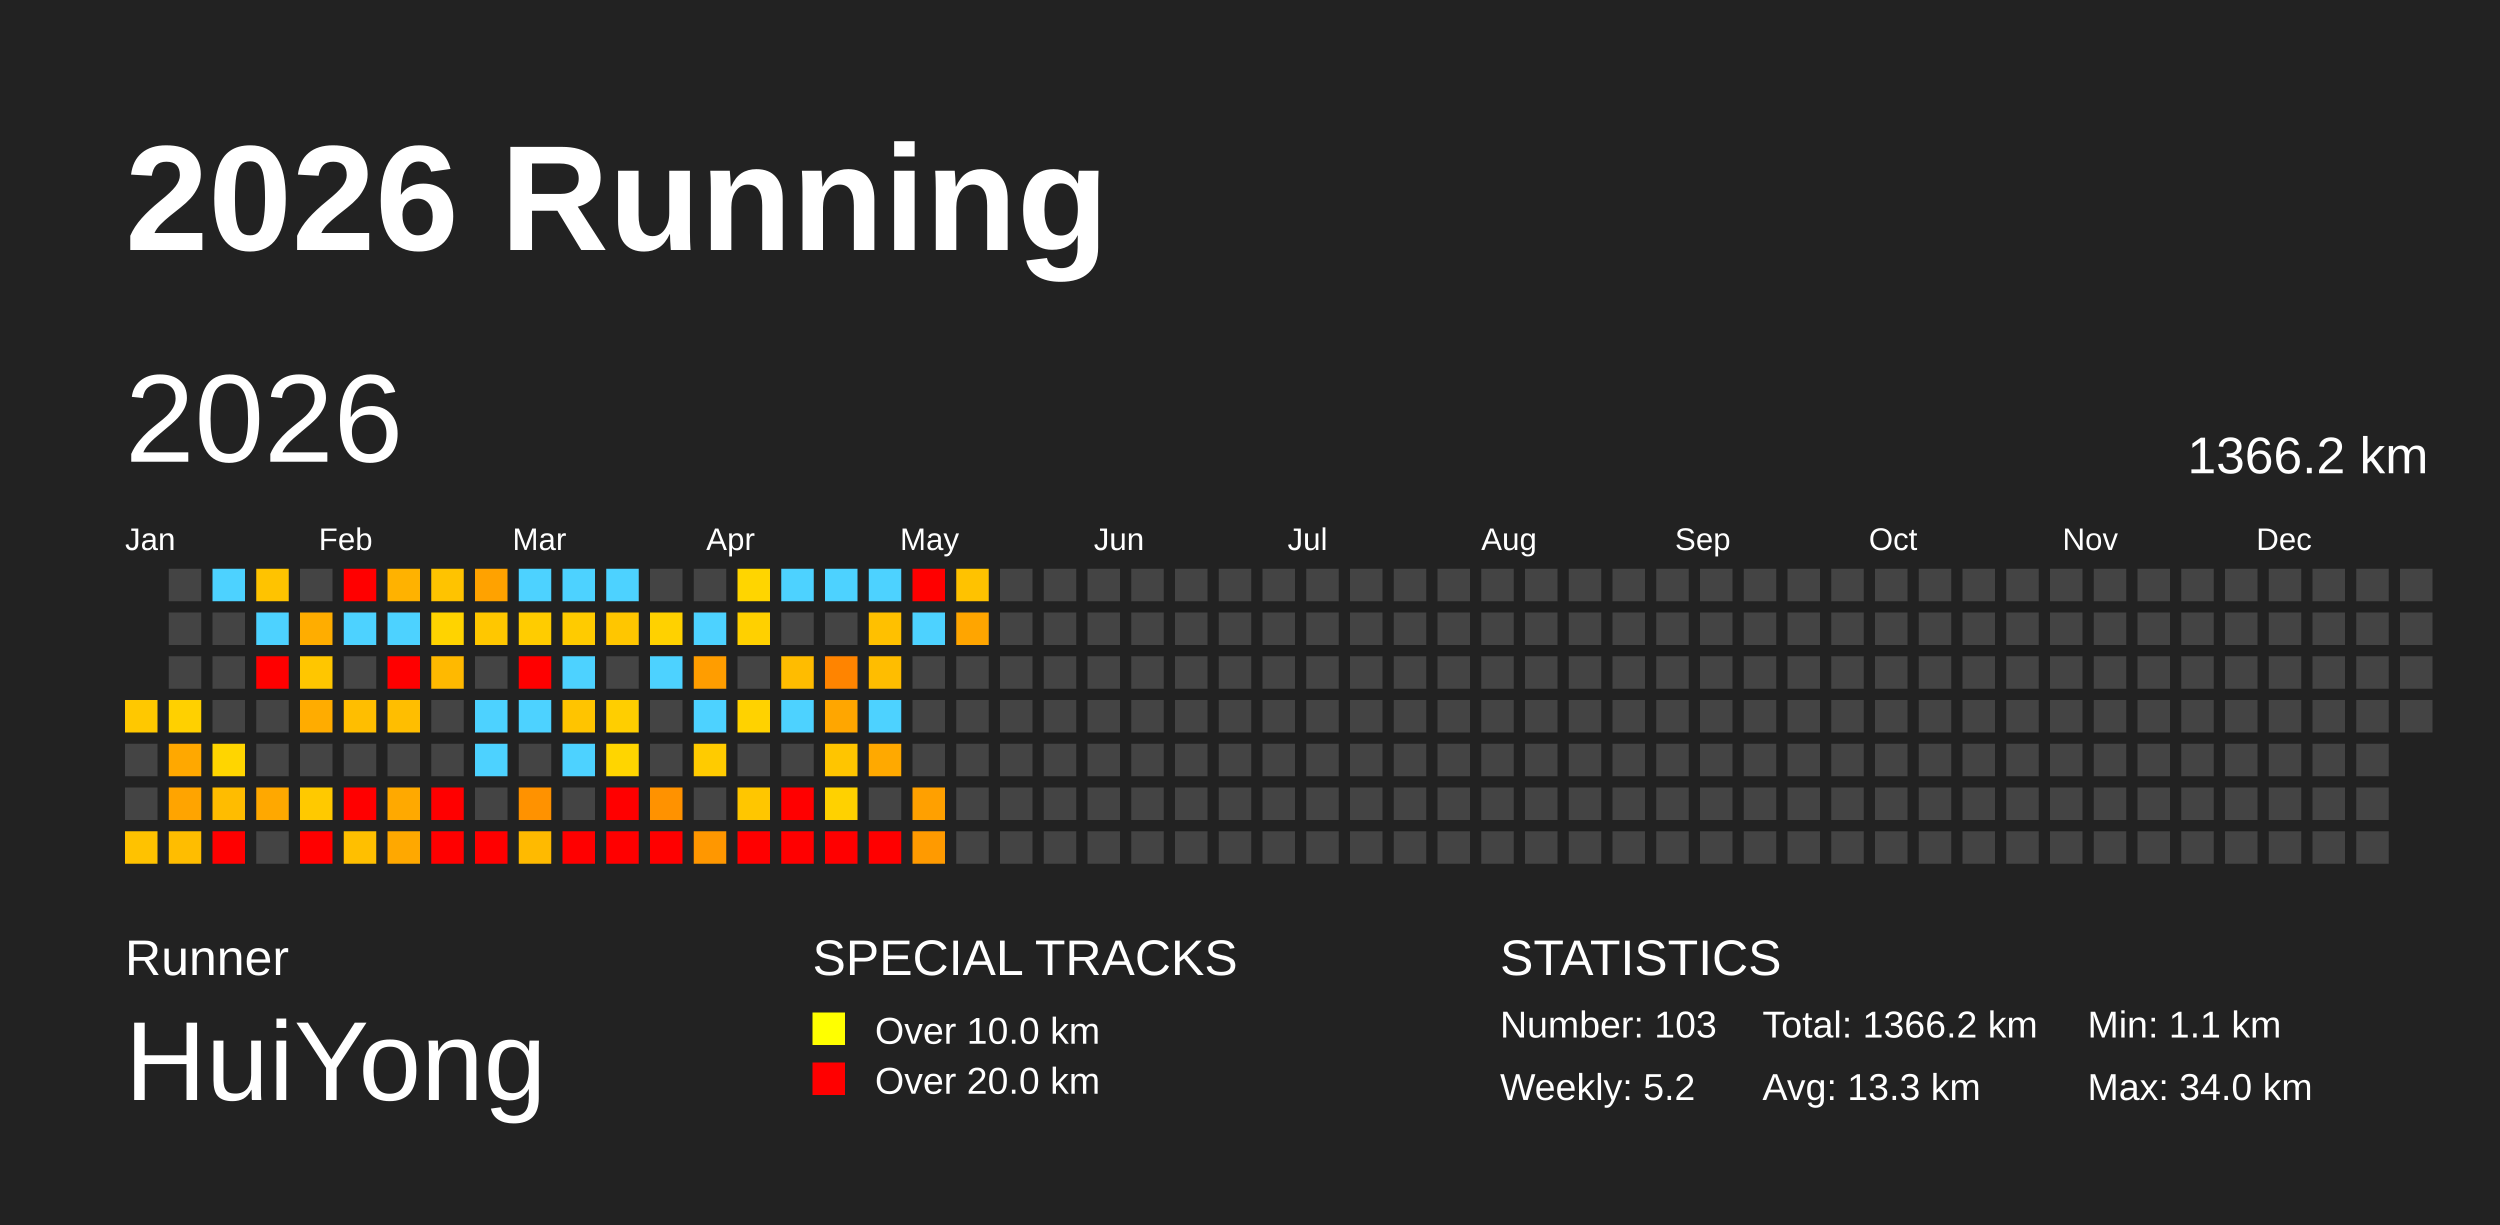
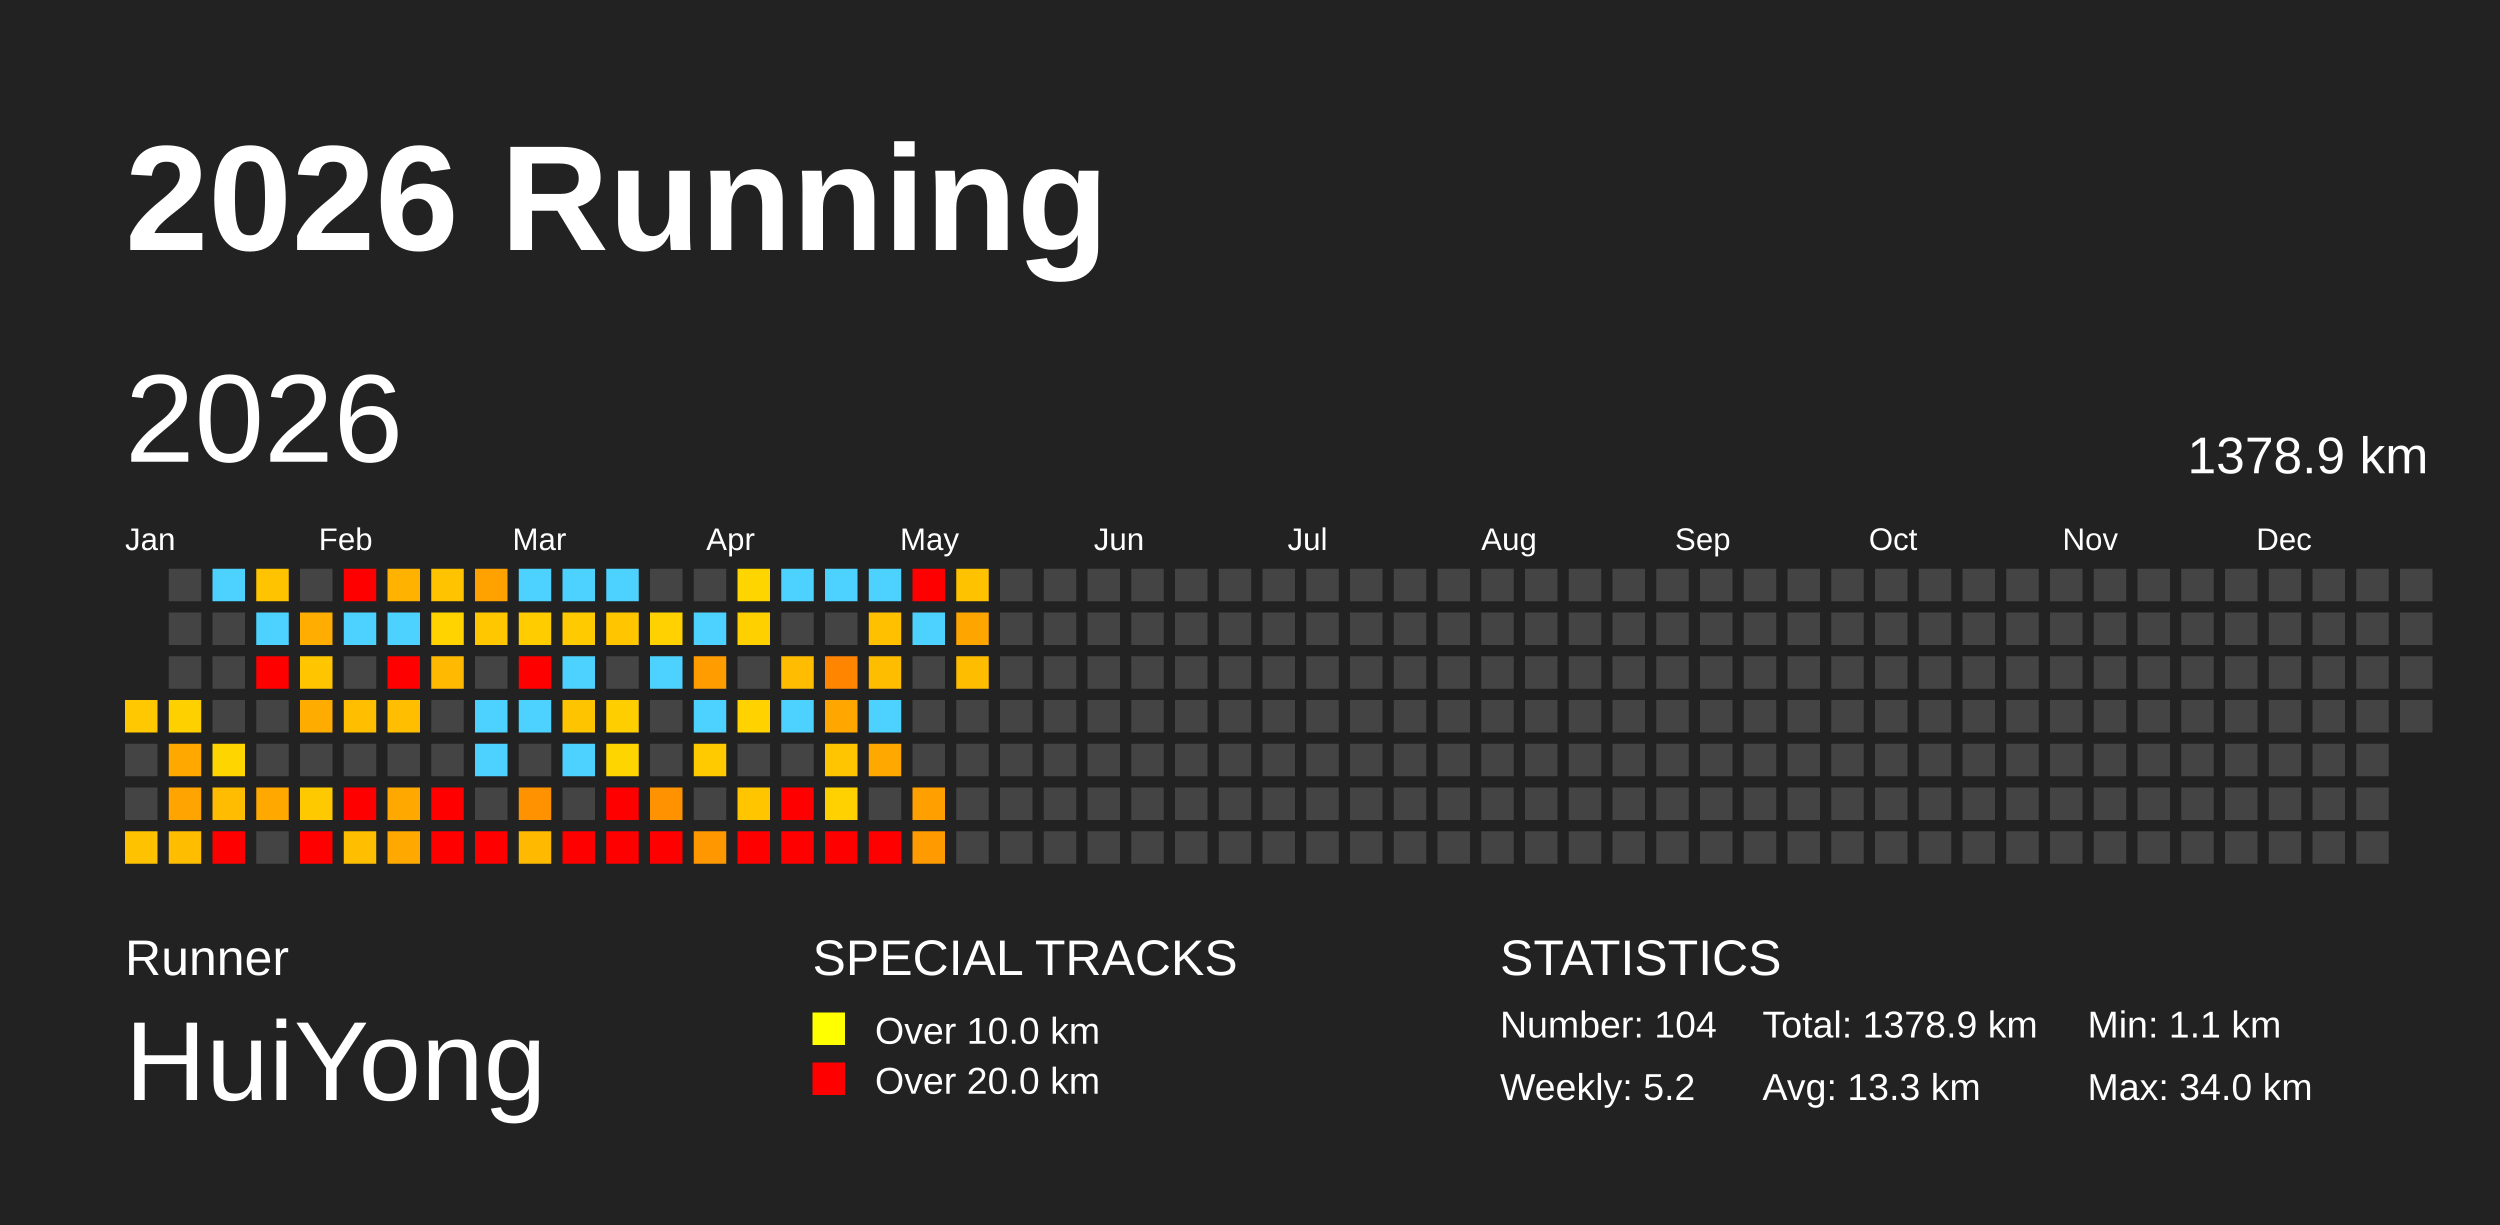
<svg xmlns="http://www.w3.org/2000/svg" baseProfile="full" height="98mm" version="1.1" viewBox="0,0,200,98" width="200mm">
  <defs />
  <rect fill="#222222" height="98" width="200" x="0" y="0" />
  <text fill="#FFFFFF" style="font-size:12px; font-family:Arial; font-weight:bold;" x="10" y="20">2026 Running</text>
  <text fill="#FFFFFF" style="font-size:4px; font-family:Arial" x="10" y="78">Runner</text>
  <text fill="#FFFFFF" style="font-size:9px; font-family:Arial" x="10" y="88">HuiYong</text>
  <text fill="#FFFFFF" style="font-size:4px; font-family:Arial" x="65" y="78">SPECIAL TRACKS</text>
  <rect fill="yellow" height="2.6" width="2.6" x="65" y="81" />
  <text fill="#FFFFFF" style="font-size:3px; font-family:Arial" x="70" y="83.5">Over 10.0 km</text>
  <rect fill="red" height="2.6" width="2.6" x="65" y="85" />
  <text fill="#FFFFFF" style="font-size:3px; font-family:Arial" x="70" y="87.5">Over 20.0 km</text>
  <text fill="#FFFFFF" style="font-size:4px; font-family:Arial" x="120" y="78">STATISTICS</text>
-   <text fill="#FFFFFF" style="font-size:3px; font-family:Arial" x="120" y="83">Number: 103</text>
+   <text fill="#FFFFFF" style="font-size:3px; font-family:Arial" x="120" y="83">Number: 104</text>
  <text fill="#FFFFFF" style="font-size:3px; font-family:Arial" x="120" y="88">Weekly: 5.2</text>
-   <text fill="#FFFFFF" style="font-size:3px; font-family:Arial" x="141" y="83">Total: 1366.2 km</text>
+   <text fill="#FFFFFF" style="font-size:3px; font-family:Arial" x="141" y="83">Total: 1378.9 km</text>
  <text fill="#FFFFFF" style="font-size:3px; font-family:Arial" x="141" y="88">Avg: 13.3 km</text>
  <text fill="#FFFFFF" style="font-size:3px; font-family:Arial" x="167" y="83">Min: 1.1 km</text>
  <text fill="#FFFFFF" style="font-size:3px; font-family:Arial" x="167" y="88">Max: 34.0 km</text>
  <text dominant-baseline="hanging" fill="#FFFFFF" style="font-size:10.0px; font-family:Arial;" x="10" y="30">2026</text>
-   <text dominant-baseline="hanging" fill="#FFFFFF" style="font-size:4.125px; font-family:Arial;" x="175" y="35">1366.2 km</text>
+   <text dominant-baseline="hanging" fill="#FFFFFF" style="font-size:4.125px; font-family:Arial;" x="175" y="35">1378.9 km</text>
  <text fill="#FFFFFF" style="font-size:2.5px; font-family:Arial" x="10.0" y="44">Jan</text>
  <text fill="#FFFFFF" style="font-size:2.5px; font-family:Arial" x="25.5" y="44">Feb</text>
  <text fill="#FFFFFF" style="font-size:2.5px; font-family:Arial" x="41.0" y="44">Mar</text>
  <text fill="#FFFFFF" style="font-size:2.5px; font-family:Arial" x="56.5" y="44">Apr</text>
  <text fill="#FFFFFF" style="font-size:2.5px; font-family:Arial" x="72.0" y="44">May</text>
  <text fill="#FFFFFF" style="font-size:2.5px; font-family:Arial" x="87.5" y="44">Jun</text>
  <text fill="#FFFFFF" style="font-size:2.5px; font-family:Arial" x="103.0" y="44">Jul</text>
  <text fill="#FFFFFF" style="font-size:2.5px; font-family:Arial" x="118.5" y="44">Aug</text>
  <text fill="#FFFFFF" style="font-size:2.5px; font-family:Arial" x="134.0" y="44">Sep</text>
  <text fill="#FFFFFF" style="font-size:2.5px; font-family:Arial" x="149.5" y="44">Oct</text>
  <text fill="#FFFFFF" style="font-size:2.5px; font-family:Arial" x="165.0" y="44">Nov</text>
  <text fill="#FFFFFF" style="font-size:2.5px; font-family:Arial" x="180.5" y="44">Dec</text>
  <rect fill="#ffc800" height="2.6" width="2.6" x="10.0" y="56.0" />
  <rect fill="#444444" height="2.6" width="2.6" x="10.0" y="59.5" />
  <rect fill="#444444" height="2.6" width="2.6" x="10.0" y="63.0" />
  <rect fill="#ffc200" height="2.6" width="2.6" x="10.0" y="66.5" />
  <rect fill="#444444" height="2.6" width="2.6" x="13.5" y="45.5" />
  <rect fill="#444444" height="2.6" width="2.6" x="13.5" y="49.0" />
  <rect fill="#444444" height="2.6" width="2.6" x="13.5" y="52.5" />
  <rect fill="#ffd000" height="2.6" width="2.6" x="13.5" y="56.0" />
  <rect fill="#ffa800" height="2.6" width="2.6" x="13.5" y="59.5" />
  <rect fill="#ffa400" height="2.6" width="2.6" x="13.5" y="63.0" />
  <rect fill="#ffbd00" height="2.6" width="2.6" x="13.5" y="66.5" />
  <rect fill="#4dd2ff" height="2.6" width="2.6" x="17.0" y="45.5" />
  <rect fill="#444444" height="2.6" width="2.6" x="17.0" y="49.0" />
  <rect fill="#444444" height="2.6" width="2.6" x="17.0" y="52.5" />
  <rect fill="#444444" height="2.6" width="2.6" x="17.0" y="56.0" />
  <rect fill="#ffd500" height="2.6" width="2.6" x="17.0" y="59.5" />
  <rect fill="#ffbc00" height="2.6" width="2.6" x="17.0" y="63.0" />
  <rect fill="red" height="2.6" width="2.6" x="17.0" y="66.5" />
  <rect fill="#ffc300" height="2.6" width="2.6" x="20.5" y="45.5" />
  <rect fill="#4dd2ff" height="2.6" width="2.6" x="20.5" y="49.0" />
  <rect fill="red" height="2.6" width="2.6" x="20.5" y="52.5" />
  <rect fill="#444444" height="2.6" width="2.6" x="20.5" y="56.0" />
  <rect fill="#444444" height="2.6" width="2.6" x="20.5" y="59.5" />
  <rect fill="#ffa800" height="2.6" width="2.6" x="20.5" y="63.0" />
  <rect fill="#444444" height="2.6" width="2.6" x="20.5" y="66.5" />
  <rect fill="#444444" height="2.6" width="2.6" x="24.0" y="45.5" />
  <rect fill="#ffad00" height="2.6" width="2.6" x="24.0" y="49.0" />
  <rect fill="#ffc600" height="2.6" width="2.6" x="24.0" y="52.5" />
  <rect fill="#ffac00" height="2.6" width="2.6" x="24.0" y="56.0" />
  <rect fill="#444444" height="2.6" width="2.6" x="24.0" y="59.5" />
  <rect fill="#ffc900" height="2.6" width="2.6" x="24.0" y="63.0" />
  <rect fill="red" height="2.6" width="2.6" x="24.0" y="66.5" />
  <rect fill="red" height="2.6" width="2.6" x="27.5" y="45.5" />
  <rect fill="#4dd2ff" height="2.6" width="2.6" x="27.5" y="49.0" />
  <rect fill="#444444" height="2.6" width="2.6" x="27.5" y="52.5" />
  <rect fill="#ffbe00" height="2.6" width="2.6" x="27.5" y="56.0" />
  <rect fill="#444444" height="2.6" width="2.6" x="27.5" y="59.5" />
  <rect fill="red" height="2.6" width="2.6" x="27.5" y="63.0" />
  <rect fill="#ffbf00" height="2.6" width="2.6" x="27.5" y="66.5" />
  <rect fill="#ffb200" height="2.6" width="2.6" x="31.0" y="45.5" />
  <rect fill="#4dd2ff" height="2.6" width="2.6" x="31.0" y="49.0" />
  <rect fill="red" height="2.6" width="2.6" x="31.0" y="52.5" />
  <rect fill="#ffbe00" height="2.6" width="2.6" x="31.0" y="56.0" />
  <rect fill="#444444" height="2.6" width="2.6" x="31.0" y="59.5" />
  <rect fill="#ffa900" height="2.6" width="2.6" x="31.0" y="63.0" />
  <rect fill="#ffa800" height="2.6" width="2.6" x="31.0" y="66.5" />
  <rect fill="#ffc300" height="2.6" width="2.6" x="34.5" y="45.5" />
  <rect fill="#ffd300" height="2.6" width="2.6" x="34.5" y="49.0" />
  <rect fill="#ffb900" height="2.6" width="2.6" x="34.5" y="52.5" />
  <rect fill="#444444" height="2.6" width="2.6" x="34.5" y="56.0" />
  <rect fill="#444444" height="2.6" width="2.6" x="34.5" y="59.5" />
  <rect fill="red" height="2.6" width="2.6" x="34.5" y="63.0" />
  <rect fill="red" height="2.6" width="2.6" x="34.5" y="66.5" />
  <rect fill="#ffa200" height="2.6" width="2.6" x="38.0" y="45.5" />
  <rect fill="#ffc700" height="2.6" width="2.6" x="38.0" y="49.0" />
  <rect fill="#444444" height="2.6" width="2.6" x="38.0" y="52.5" />
  <rect fill="#4dd2ff" height="2.6" width="2.6" x="38.0" y="56.0" />
  <rect fill="#4dd2ff" height="2.6" width="2.6" x="38.0" y="59.5" />
  <rect fill="#444444" height="2.6" width="2.6" x="38.0" y="63.0" />
  <rect fill="red" height="2.6" width="2.6" x="38.0" y="66.5" />
  <rect fill="#4dd2ff" height="2.6" width="2.6" x="41.5" y="45.5" />
  <rect fill="#ffcc00" height="2.6" width="2.6" x="41.5" y="49.0" />
  <rect fill="red" height="2.6" width="2.6" x="41.5" y="52.5" />
  <rect fill="#4dd2ff" height="2.6" width="2.6" x="41.5" y="56.0" />
  <rect fill="#444444" height="2.6" width="2.6" x="41.5" y="59.5" />
  <rect fill="#ff9200" height="2.6" width="2.6" x="41.5" y="63.0" />
  <rect fill="#ffba00" height="2.6" width="2.6" x="41.5" y="66.5" />
  <rect fill="#4dd2ff" height="2.6" width="2.6" x="45.0" y="45.5" />
  <rect fill="#ffcb00" height="2.6" width="2.6" x="45.0" y="49.0" />
  <rect fill="#4dd2ff" height="2.6" width="2.6" x="45.0" y="52.5" />
  <rect fill="#ffc400" height="2.6" width="2.6" x="45.0" y="56.0" />
  <rect fill="#4dd2ff" height="2.6" width="2.6" x="45.0" y="59.5" />
  <rect fill="#444444" height="2.6" width="2.6" x="45.0" y="63.0" />
  <rect fill="red" height="2.6" width="2.6" x="45.0" y="66.5" />
  <rect fill="#4dd2ff" height="2.6" width="2.6" x="48.5" y="45.5" />
  <rect fill="#ffc600" height="2.6" width="2.6" x="48.5" y="49.0" />
  <rect fill="#444444" height="2.6" width="2.6" x="48.5" y="52.5" />
  <rect fill="#ffce00" height="2.6" width="2.6" x="48.5" y="56.0" />
  <rect fill="#ffd500" height="2.6" width="2.6" x="48.5" y="59.5" />
  <rect fill="red" height="2.6" width="2.6" x="48.5" y="63.0" />
  <rect fill="red" height="2.6" width="2.6" x="48.5" y="66.5" />
  <rect fill="#444444" height="2.6" width="2.6" x="52.0" y="45.5" />
  <rect fill="#ffd100" height="2.6" width="2.6" x="52.0" y="49.0" />
  <rect fill="#4dd2ff" height="2.6" width="2.6" x="52.0" y="52.5" />
  <rect fill="#444444" height="2.6" width="2.6" x="52.0" y="56.0" />
  <rect fill="#444444" height="2.6" width="2.6" x="52.0" y="59.5" />
  <rect fill="#ff9200" height="2.6" width="2.6" x="52.0" y="63.0" />
  <rect fill="red" height="2.6" width="2.6" x="52.0" y="66.5" />
  <rect fill="#444444" height="2.6" width="2.6" x="55.5" y="45.5" />
  <rect fill="#4dd2ff" height="2.6" width="2.6" x="55.5" y="49.0" />
  <rect fill="#ff9d00" height="2.6" width="2.6" x="55.5" y="52.5" />
  <rect fill="#4dd2ff" height="2.6" width="2.6" x="55.5" y="56.0" />
  <rect fill="#ffcb00" height="2.6" width="2.6" x="55.5" y="59.5" />
  <rect fill="#444444" height="2.6" width="2.6" x="55.5" y="63.0" />
  <rect fill="#ff9700" height="2.6" width="2.6" x="55.5" y="66.5" />
  <rect fill="#ffd500" height="2.6" width="2.6" x="59.0" y="45.5" />
  <rect fill="#ffd000" height="2.6" width="2.6" x="59.0" y="49.0" />
  <rect fill="#444444" height="2.6" width="2.6" x="59.0" y="52.5" />
  <rect fill="#ffd200" height="2.6" width="2.6" x="59.0" y="56.0" />
  <rect fill="#444444" height="2.6" width="2.6" x="59.0" y="59.5" />
  <rect fill="#ffc600" height="2.6" width="2.6" x="59.0" y="63.0" />
  <rect fill="red" height="2.6" width="2.6" x="59.0" y="66.5" />
  <rect fill="#4dd2ff" height="2.6" width="2.6" x="62.5" y="45.5" />
  <rect fill="#444444" height="2.6" width="2.6" x="62.5" y="49.0" />
  <rect fill="#ffbc00" height="2.6" width="2.6" x="62.5" y="52.5" />
  <rect fill="#4dd2ff" height="2.6" width="2.6" x="62.5" y="56.0" />
  <rect fill="#444444" height="2.6" width="2.6" x="62.5" y="59.5" />
  <rect fill="red" height="2.6" width="2.6" x="62.5" y="63.0" />
  <rect fill="red" height="2.6" width="2.6" x="62.5" y="66.5" />
  <rect fill="#4dd2ff" height="2.6" width="2.6" x="66.0" y="45.5" />
  <rect fill="#444444" height="2.6" width="2.6" x="66.0" y="49.0" />
  <rect fill="#ff8400" height="2.6" width="2.6" x="66.0" y="52.5" />
  <rect fill="#ffa600" height="2.6" width="2.6" x="66.0" y="56.0" />
  <rect fill="#ffc500" height="2.6" width="2.6" x="66.0" y="59.5" />
  <rect fill="#ffd100" height="2.6" width="2.6" x="66.0" y="63.0" />
  <rect fill="red" height="2.6" width="2.6" x="66.0" y="66.5" />
  <rect fill="#4dd2ff" height="2.6" width="2.6" x="69.5" y="45.5" />
  <rect fill="#ffc000" height="2.6" width="2.6" x="69.5" y="49.0" />
  <rect fill="#ffbd00" height="2.6" width="2.6" x="69.5" y="52.5" />
  <rect fill="#4dd2ff" height="2.6" width="2.6" x="69.5" y="56.0" />
  <rect fill="#ffa900" height="2.6" width="2.6" x="69.5" y="59.5" />
  <rect fill="#444444" height="2.6" width="2.6" x="69.5" y="63.0" />
  <rect fill="red" height="2.6" width="2.6" x="69.5" y="66.5" />
  <rect fill="red" height="2.6" width="2.6" x="73.0" y="45.5" />
  <rect fill="#4dd2ff" height="2.6" width="2.6" x="73.0" y="49.0" />
  <rect fill="#444444" height="2.6" width="2.6" x="73.0" y="52.5" />
  <rect fill="#444444" height="2.6" width="2.6" x="73.0" y="56.0" />
  <rect fill="#444444" height="2.6" width="2.6" x="73.0" y="59.5" />
  <rect fill="#ffa000" height="2.6" width="2.6" x="73.0" y="63.0" />
  <rect fill="#ff9a00" height="2.6" width="2.6" x="73.0" y="66.5" />
  <rect fill="#ffc200" height="2.6" width="2.6" x="76.5" y="45.5" />
  <rect fill="#ffa500" height="2.6" width="2.6" x="76.5" y="49.0" />
-   <rect fill="#444444" height="2.6" width="2.6" x="76.5" y="52.5" />
+   <rect fill="#ffbd00" height="2.6" width="2.6" x="76.5" y="52.5" />
  <rect fill="#444444" height="2.6" width="2.6" x="76.5" y="56.0" />
  <rect fill="#444444" height="2.6" width="2.6" x="76.5" y="59.5" />
  <rect fill="#444444" height="2.6" width="2.6" x="76.5" y="63.0" />
  <rect fill="#444444" height="2.6" width="2.6" x="76.5" y="66.5" />
  <rect fill="#444444" height="2.6" width="2.6" x="80.0" y="45.5" />
  <rect fill="#444444" height="2.6" width="2.6" x="80.0" y="49.0" />
  <rect fill="#444444" height="2.6" width="2.6" x="80.0" y="52.5" />
  <rect fill="#444444" height="2.6" width="2.6" x="80.0" y="56.0" />
  <rect fill="#444444" height="2.6" width="2.6" x="80.0" y="59.5" />
  <rect fill="#444444" height="2.6" width="2.6" x="80.0" y="63.0" />
  <rect fill="#444444" height="2.6" width="2.6" x="80.0" y="66.5" />
  <rect fill="#444444" height="2.6" width="2.6" x="83.5" y="45.5" />
  <rect fill="#444444" height="2.6" width="2.6" x="83.5" y="49.0" />
  <rect fill="#444444" height="2.6" width="2.6" x="83.5" y="52.5" />
  <rect fill="#444444" height="2.6" width="2.6" x="83.5" y="56.0" />
  <rect fill="#444444" height="2.6" width="2.6" x="83.5" y="59.5" />
  <rect fill="#444444" height="2.6" width="2.6" x="83.5" y="63.0" />
  <rect fill="#444444" height="2.6" width="2.6" x="83.5" y="66.5" />
  <rect fill="#444444" height="2.6" width="2.6" x="87.0" y="45.5" />
  <rect fill="#444444" height="2.6" width="2.6" x="87.0" y="49.0" />
  <rect fill="#444444" height="2.6" width="2.6" x="87.0" y="52.5" />
  <rect fill="#444444" height="2.6" width="2.6" x="87.0" y="56.0" />
  <rect fill="#444444" height="2.6" width="2.6" x="87.0" y="59.5" />
  <rect fill="#444444" height="2.6" width="2.6" x="87.0" y="63.0" />
  <rect fill="#444444" height="2.6" width="2.6" x="87.0" y="66.5" />
  <rect fill="#444444" height="2.6" width="2.6" x="90.5" y="45.5" />
  <rect fill="#444444" height="2.6" width="2.6" x="90.5" y="49.0" />
  <rect fill="#444444" height="2.6" width="2.6" x="90.5" y="52.5" />
  <rect fill="#444444" height="2.6" width="2.6" x="90.5" y="56.0" />
  <rect fill="#444444" height="2.6" width="2.6" x="90.5" y="59.5" />
  <rect fill="#444444" height="2.6" width="2.6" x="90.5" y="63.0" />
  <rect fill="#444444" height="2.6" width="2.6" x="90.5" y="66.5" />
  <rect fill="#444444" height="2.6" width="2.6" x="94.0" y="45.5" />
  <rect fill="#444444" height="2.6" width="2.6" x="94.0" y="49.0" />
  <rect fill="#444444" height="2.6" width="2.6" x="94.0" y="52.5" />
  <rect fill="#444444" height="2.6" width="2.6" x="94.0" y="56.0" />
  <rect fill="#444444" height="2.6" width="2.6" x="94.0" y="59.5" />
  <rect fill="#444444" height="2.6" width="2.6" x="94.0" y="63.0" />
  <rect fill="#444444" height="2.6" width="2.6" x="94.0" y="66.5" />
  <rect fill="#444444" height="2.6" width="2.6" x="97.5" y="45.5" />
  <rect fill="#444444" height="2.6" width="2.6" x="97.5" y="49.0" />
  <rect fill="#444444" height="2.6" width="2.6" x="97.5" y="52.5" />
  <rect fill="#444444" height="2.6" width="2.6" x="97.5" y="56.0" />
  <rect fill="#444444" height="2.6" width="2.6" x="97.5" y="59.5" />
  <rect fill="#444444" height="2.6" width="2.6" x="97.5" y="63.0" />
  <rect fill="#444444" height="2.6" width="2.6" x="97.5" y="66.5" />
  <rect fill="#444444" height="2.6" width="2.6" x="101.0" y="45.5" />
  <rect fill="#444444" height="2.6" width="2.6" x="101.0" y="49.0" />
  <rect fill="#444444" height="2.6" width="2.6" x="101.0" y="52.5" />
  <rect fill="#444444" height="2.6" width="2.6" x="101.0" y="56.0" />
  <rect fill="#444444" height="2.6" width="2.6" x="101.0" y="59.5" />
  <rect fill="#444444" height="2.6" width="2.6" x="101.0" y="63.0" />
  <rect fill="#444444" height="2.6" width="2.6" x="101.0" y="66.5" />
  <rect fill="#444444" height="2.6" width="2.6" x="104.5" y="45.5" />
  <rect fill="#444444" height="2.6" width="2.6" x="104.5" y="49.0" />
  <rect fill="#444444" height="2.6" width="2.6" x="104.5" y="52.5" />
  <rect fill="#444444" height="2.6" width="2.6" x="104.5" y="56.0" />
  <rect fill="#444444" height="2.6" width="2.6" x="104.5" y="59.5" />
  <rect fill="#444444" height="2.6" width="2.6" x="104.5" y="63.0" />
  <rect fill="#444444" height="2.6" width="2.6" x="104.5" y="66.5" />
  <rect fill="#444444" height="2.6" width="2.6" x="108.0" y="45.5" />
  <rect fill="#444444" height="2.6" width="2.6" x="108.0" y="49.0" />
  <rect fill="#444444" height="2.6" width="2.6" x="108.0" y="52.5" />
  <rect fill="#444444" height="2.6" width="2.6" x="108.0" y="56.0" />
  <rect fill="#444444" height="2.6" width="2.6" x="108.0" y="59.5" />
  <rect fill="#444444" height="2.6" width="2.6" x="108.0" y="63.0" />
  <rect fill="#444444" height="2.6" width="2.6" x="108.0" y="66.5" />
  <rect fill="#444444" height="2.6" width="2.6" x="111.5" y="45.5" />
  <rect fill="#444444" height="2.6" width="2.6" x="111.5" y="49.0" />
  <rect fill="#444444" height="2.6" width="2.6" x="111.5" y="52.5" />
  <rect fill="#444444" height="2.6" width="2.6" x="111.5" y="56.0" />
  <rect fill="#444444" height="2.6" width="2.6" x="111.5" y="59.5" />
  <rect fill="#444444" height="2.6" width="2.6" x="111.5" y="63.0" />
  <rect fill="#444444" height="2.6" width="2.6" x="111.5" y="66.5" />
  <rect fill="#444444" height="2.6" width="2.6" x="115.0" y="45.5" />
  <rect fill="#444444" height="2.6" width="2.6" x="115.0" y="49.0" />
  <rect fill="#444444" height="2.6" width="2.6" x="115.0" y="52.5" />
  <rect fill="#444444" height="2.6" width="2.6" x="115.0" y="56.0" />
  <rect fill="#444444" height="2.6" width="2.6" x="115.0" y="59.5" />
  <rect fill="#444444" height="2.6" width="2.6" x="115.0" y="63.0" />
  <rect fill="#444444" height="2.6" width="2.6" x="115.0" y="66.5" />
  <rect fill="#444444" height="2.6" width="2.6" x="118.5" y="45.5" />
  <rect fill="#444444" height="2.6" width="2.6" x="118.5" y="49.0" />
  <rect fill="#444444" height="2.6" width="2.6" x="118.5" y="52.5" />
  <rect fill="#444444" height="2.6" width="2.6" x="118.5" y="56.0" />
  <rect fill="#444444" height="2.6" width="2.6" x="118.5" y="59.5" />
  <rect fill="#444444" height="2.6" width="2.6" x="118.5" y="63.0" />
  <rect fill="#444444" height="2.6" width="2.6" x="118.5" y="66.5" />
  <rect fill="#444444" height="2.6" width="2.6" x="122.0" y="45.5" />
  <rect fill="#444444" height="2.6" width="2.6" x="122.0" y="49.0" />
  <rect fill="#444444" height="2.6" width="2.6" x="122.0" y="52.5" />
  <rect fill="#444444" height="2.6" width="2.6" x="122.0" y="56.0" />
  <rect fill="#444444" height="2.6" width="2.6" x="122.0" y="59.5" />
  <rect fill="#444444" height="2.6" width="2.6" x="122.0" y="63.0" />
  <rect fill="#444444" height="2.6" width="2.6" x="122.0" y="66.5" />
  <rect fill="#444444" height="2.6" width="2.6" x="125.5" y="45.5" />
  <rect fill="#444444" height="2.6" width="2.6" x="125.5" y="49.0" />
  <rect fill="#444444" height="2.6" width="2.6" x="125.5" y="52.5" />
  <rect fill="#444444" height="2.6" width="2.6" x="125.5" y="56.0" />
  <rect fill="#444444" height="2.6" width="2.6" x="125.5" y="59.5" />
  <rect fill="#444444" height="2.6" width="2.6" x="125.5" y="63.0" />
  <rect fill="#444444" height="2.6" width="2.6" x="125.5" y="66.5" />
  <rect fill="#444444" height="2.6" width="2.6" x="129.0" y="45.5" />
  <rect fill="#444444" height="2.6" width="2.6" x="129.0" y="49.0" />
  <rect fill="#444444" height="2.6" width="2.6" x="129.0" y="52.5" />
  <rect fill="#444444" height="2.6" width="2.6" x="129.0" y="56.0" />
  <rect fill="#444444" height="2.6" width="2.6" x="129.0" y="59.5" />
  <rect fill="#444444" height="2.6" width="2.6" x="129.0" y="63.0" />
  <rect fill="#444444" height="2.6" width="2.6" x="129.0" y="66.5" />
  <rect fill="#444444" height="2.6" width="2.6" x="132.5" y="45.5" />
  <rect fill="#444444" height="2.6" width="2.6" x="132.5" y="49.0" />
  <rect fill="#444444" height="2.6" width="2.6" x="132.5" y="52.5" />
  <rect fill="#444444" height="2.6" width="2.6" x="132.5" y="56.0" />
  <rect fill="#444444" height="2.6" width="2.6" x="132.5" y="59.5" />
  <rect fill="#444444" height="2.6" width="2.6" x="132.5" y="63.0" />
  <rect fill="#444444" height="2.6" width="2.6" x="132.5" y="66.5" />
  <rect fill="#444444" height="2.6" width="2.6" x="136.0" y="45.5" />
  <rect fill="#444444" height="2.6" width="2.6" x="136.0" y="49.0" />
  <rect fill="#444444" height="2.6" width="2.6" x="136.0" y="52.5" />
  <rect fill="#444444" height="2.6" width="2.6" x="136.0" y="56.0" />
  <rect fill="#444444" height="2.6" width="2.6" x="136.0" y="59.5" />
  <rect fill="#444444" height="2.6" width="2.6" x="136.0" y="63.0" />
  <rect fill="#444444" height="2.6" width="2.6" x="136.0" y="66.5" />
  <rect fill="#444444" height="2.6" width="2.6" x="139.5" y="45.5" />
  <rect fill="#444444" height="2.6" width="2.6" x="139.5" y="49.0" />
  <rect fill="#444444" height="2.6" width="2.6" x="139.5" y="52.5" />
  <rect fill="#444444" height="2.6" width="2.6" x="139.5" y="56.0" />
  <rect fill="#444444" height="2.6" width="2.6" x="139.5" y="59.5" />
  <rect fill="#444444" height="2.6" width="2.6" x="139.5" y="63.0" />
  <rect fill="#444444" height="2.6" width="2.6" x="139.5" y="66.5" />
  <rect fill="#444444" height="2.6" width="2.6" x="143.0" y="45.5" />
  <rect fill="#444444" height="2.6" width="2.6" x="143.0" y="49.0" />
  <rect fill="#444444" height="2.6" width="2.6" x="143.0" y="52.5" />
  <rect fill="#444444" height="2.6" width="2.6" x="143.0" y="56.0" />
  <rect fill="#444444" height="2.6" width="2.6" x="143.0" y="59.5" />
  <rect fill="#444444" height="2.6" width="2.6" x="143.0" y="63.0" />
  <rect fill="#444444" height="2.6" width="2.6" x="143.0" y="66.5" />
  <rect fill="#444444" height="2.6" width="2.6" x="146.5" y="45.5" />
  <rect fill="#444444" height="2.6" width="2.6" x="146.5" y="49.0" />
  <rect fill="#444444" height="2.6" width="2.6" x="146.5" y="52.5" />
  <rect fill="#444444" height="2.6" width="2.6" x="146.5" y="56.0" />
  <rect fill="#444444" height="2.6" width="2.6" x="146.5" y="59.5" />
  <rect fill="#444444" height="2.6" width="2.6" x="146.5" y="63.0" />
  <rect fill="#444444" height="2.6" width="2.6" x="146.5" y="66.5" />
  <rect fill="#444444" height="2.6" width="2.6" x="150.0" y="45.5" />
  <rect fill="#444444" height="2.6" width="2.6" x="150.0" y="49.0" />
  <rect fill="#444444" height="2.6" width="2.6" x="150.0" y="52.5" />
  <rect fill="#444444" height="2.6" width="2.6" x="150.0" y="56.0" />
  <rect fill="#444444" height="2.6" width="2.6" x="150.0" y="59.5" />
  <rect fill="#444444" height="2.6" width="2.6" x="150.0" y="63.0" />
  <rect fill="#444444" height="2.6" width="2.6" x="150.0" y="66.5" />
  <rect fill="#444444" height="2.6" width="2.6" x="153.5" y="45.5" />
  <rect fill="#444444" height="2.6" width="2.6" x="153.5" y="49.0" />
  <rect fill="#444444" height="2.6" width="2.6" x="153.5" y="52.5" />
  <rect fill="#444444" height="2.6" width="2.6" x="153.5" y="56.0" />
  <rect fill="#444444" height="2.6" width="2.6" x="153.5" y="59.5" />
  <rect fill="#444444" height="2.6" width="2.6" x="153.5" y="63.0" />
  <rect fill="#444444" height="2.6" width="2.6" x="153.5" y="66.5" />
  <rect fill="#444444" height="2.6" width="2.6" x="157.0" y="45.5" />
  <rect fill="#444444" height="2.6" width="2.6" x="157.0" y="49.0" />
  <rect fill="#444444" height="2.6" width="2.6" x="157.0" y="52.5" />
  <rect fill="#444444" height="2.6" width="2.6" x="157.0" y="56.0" />
  <rect fill="#444444" height="2.6" width="2.6" x="157.0" y="59.5" />
  <rect fill="#444444" height="2.6" width="2.6" x="157.0" y="63.0" />
  <rect fill="#444444" height="2.6" width="2.6" x="157.0" y="66.5" />
  <rect fill="#444444" height="2.6" width="2.6" x="160.5" y="45.5" />
  <rect fill="#444444" height="2.6" width="2.6" x="160.5" y="49.0" />
  <rect fill="#444444" height="2.6" width="2.6" x="160.5" y="52.5" />
  <rect fill="#444444" height="2.6" width="2.6" x="160.5" y="56.0" />
  <rect fill="#444444" height="2.6" width="2.6" x="160.5" y="59.5" />
  <rect fill="#444444" height="2.6" width="2.6" x="160.5" y="63.0" />
  <rect fill="#444444" height="2.6" width="2.6" x="160.5" y="66.5" />
  <rect fill="#444444" height="2.6" width="2.6" x="164.0" y="45.5" />
  <rect fill="#444444" height="2.6" width="2.6" x="164.0" y="49.0" />
  <rect fill="#444444" height="2.6" width="2.6" x="164.0" y="52.5" />
  <rect fill="#444444" height="2.6" width="2.6" x="164.0" y="56.0" />
  <rect fill="#444444" height="2.6" width="2.6" x="164.0" y="59.5" />
  <rect fill="#444444" height="2.6" width="2.6" x="164.0" y="63.0" />
  <rect fill="#444444" height="2.6" width="2.6" x="164.0" y="66.5" />
  <rect fill="#444444" height="2.6" width="2.6" x="167.5" y="45.5" />
  <rect fill="#444444" height="2.6" width="2.6" x="167.5" y="49.0" />
  <rect fill="#444444" height="2.6" width="2.6" x="167.5" y="52.5" />
  <rect fill="#444444" height="2.6" width="2.6" x="167.5" y="56.0" />
  <rect fill="#444444" height="2.6" width="2.6" x="167.5" y="59.5" />
  <rect fill="#444444" height="2.6" width="2.6" x="167.5" y="63.0" />
  <rect fill="#444444" height="2.6" width="2.6" x="167.5" y="66.5" />
  <rect fill="#444444" height="2.6" width="2.6" x="171.0" y="45.5" />
  <rect fill="#444444" height="2.6" width="2.6" x="171.0" y="49.0" />
  <rect fill="#444444" height="2.6" width="2.6" x="171.0" y="52.5" />
  <rect fill="#444444" height="2.6" width="2.6" x="171.0" y="56.0" />
  <rect fill="#444444" height="2.6" width="2.6" x="171.0" y="59.5" />
  <rect fill="#444444" height="2.6" width="2.6" x="171.0" y="63.0" />
  <rect fill="#444444" height="2.6" width="2.6" x="171.0" y="66.5" />
  <rect fill="#444444" height="2.6" width="2.6" x="174.5" y="45.5" />
  <rect fill="#444444" height="2.6" width="2.6" x="174.5" y="49.0" />
  <rect fill="#444444" height="2.6" width="2.6" x="174.5" y="52.5" />
  <rect fill="#444444" height="2.6" width="2.6" x="174.5" y="56.0" />
  <rect fill="#444444" height="2.6" width="2.6" x="174.5" y="59.5" />
  <rect fill="#444444" height="2.6" width="2.6" x="174.5" y="63.0" />
  <rect fill="#444444" height="2.6" width="2.6" x="174.5" y="66.5" />
  <rect fill="#444444" height="2.6" width="2.6" x="178.0" y="45.5" />
  <rect fill="#444444" height="2.6" width="2.6" x="178.0" y="49.0" />
  <rect fill="#444444" height="2.6" width="2.6" x="178.0" y="52.5" />
  <rect fill="#444444" height="2.6" width="2.6" x="178.0" y="56.0" />
  <rect fill="#444444" height="2.6" width="2.6" x="178.0" y="59.5" />
  <rect fill="#444444" height="2.6" width="2.6" x="178.0" y="63.0" />
  <rect fill="#444444" height="2.6" width="2.6" x="178.0" y="66.5" />
  <rect fill="#444444" height="2.6" width="2.6" x="181.5" y="45.5" />
  <rect fill="#444444" height="2.6" width="2.6" x="181.5" y="49.0" />
  <rect fill="#444444" height="2.6" width="2.6" x="181.5" y="52.5" />
  <rect fill="#444444" height="2.6" width="2.6" x="181.5" y="56.0" />
  <rect fill="#444444" height="2.6" width="2.6" x="181.5" y="59.5" />
  <rect fill="#444444" height="2.6" width="2.6" x="181.5" y="63.0" />
  <rect fill="#444444" height="2.6" width="2.6" x="181.5" y="66.5" />
  <rect fill="#444444" height="2.6" width="2.6" x="185.0" y="45.5" />
  <rect fill="#444444" height="2.6" width="2.6" x="185.0" y="49.0" />
  <rect fill="#444444" height="2.6" width="2.6" x="185.0" y="52.5" />
  <rect fill="#444444" height="2.6" width="2.6" x="185.0" y="56.0" />
  <rect fill="#444444" height="2.6" width="2.6" x="185.0" y="59.5" />
  <rect fill="#444444" height="2.6" width="2.6" x="185.0" y="63.0" />
  <rect fill="#444444" height="2.6" width="2.6" x="185.0" y="66.5" />
  <rect fill="#444444" height="2.6" width="2.6" x="188.5" y="45.5" />
  <rect fill="#444444" height="2.6" width="2.6" x="188.5" y="49.0" />
  <rect fill="#444444" height="2.6" width="2.6" x="188.5" y="52.5" />
  <rect fill="#444444" height="2.6" width="2.6" x="188.5" y="56.0" />
  <rect fill="#444444" height="2.6" width="2.6" x="188.5" y="59.5" />
  <rect fill="#444444" height="2.6" width="2.6" x="188.5" y="63.0" />
  <rect fill="#444444" height="2.6" width="2.6" x="188.5" y="66.5" />
  <rect fill="#444444" height="2.6" width="2.6" x="192.0" y="45.5" />
  <rect fill="#444444" height="2.6" width="2.6" x="192.0" y="49.0" />
  <rect fill="#444444" height="2.6" width="2.6" x="192.0" y="52.5" />
  <rect fill="#444444" height="2.6" width="2.6" x="192.0" y="56.0" />
</svg>
